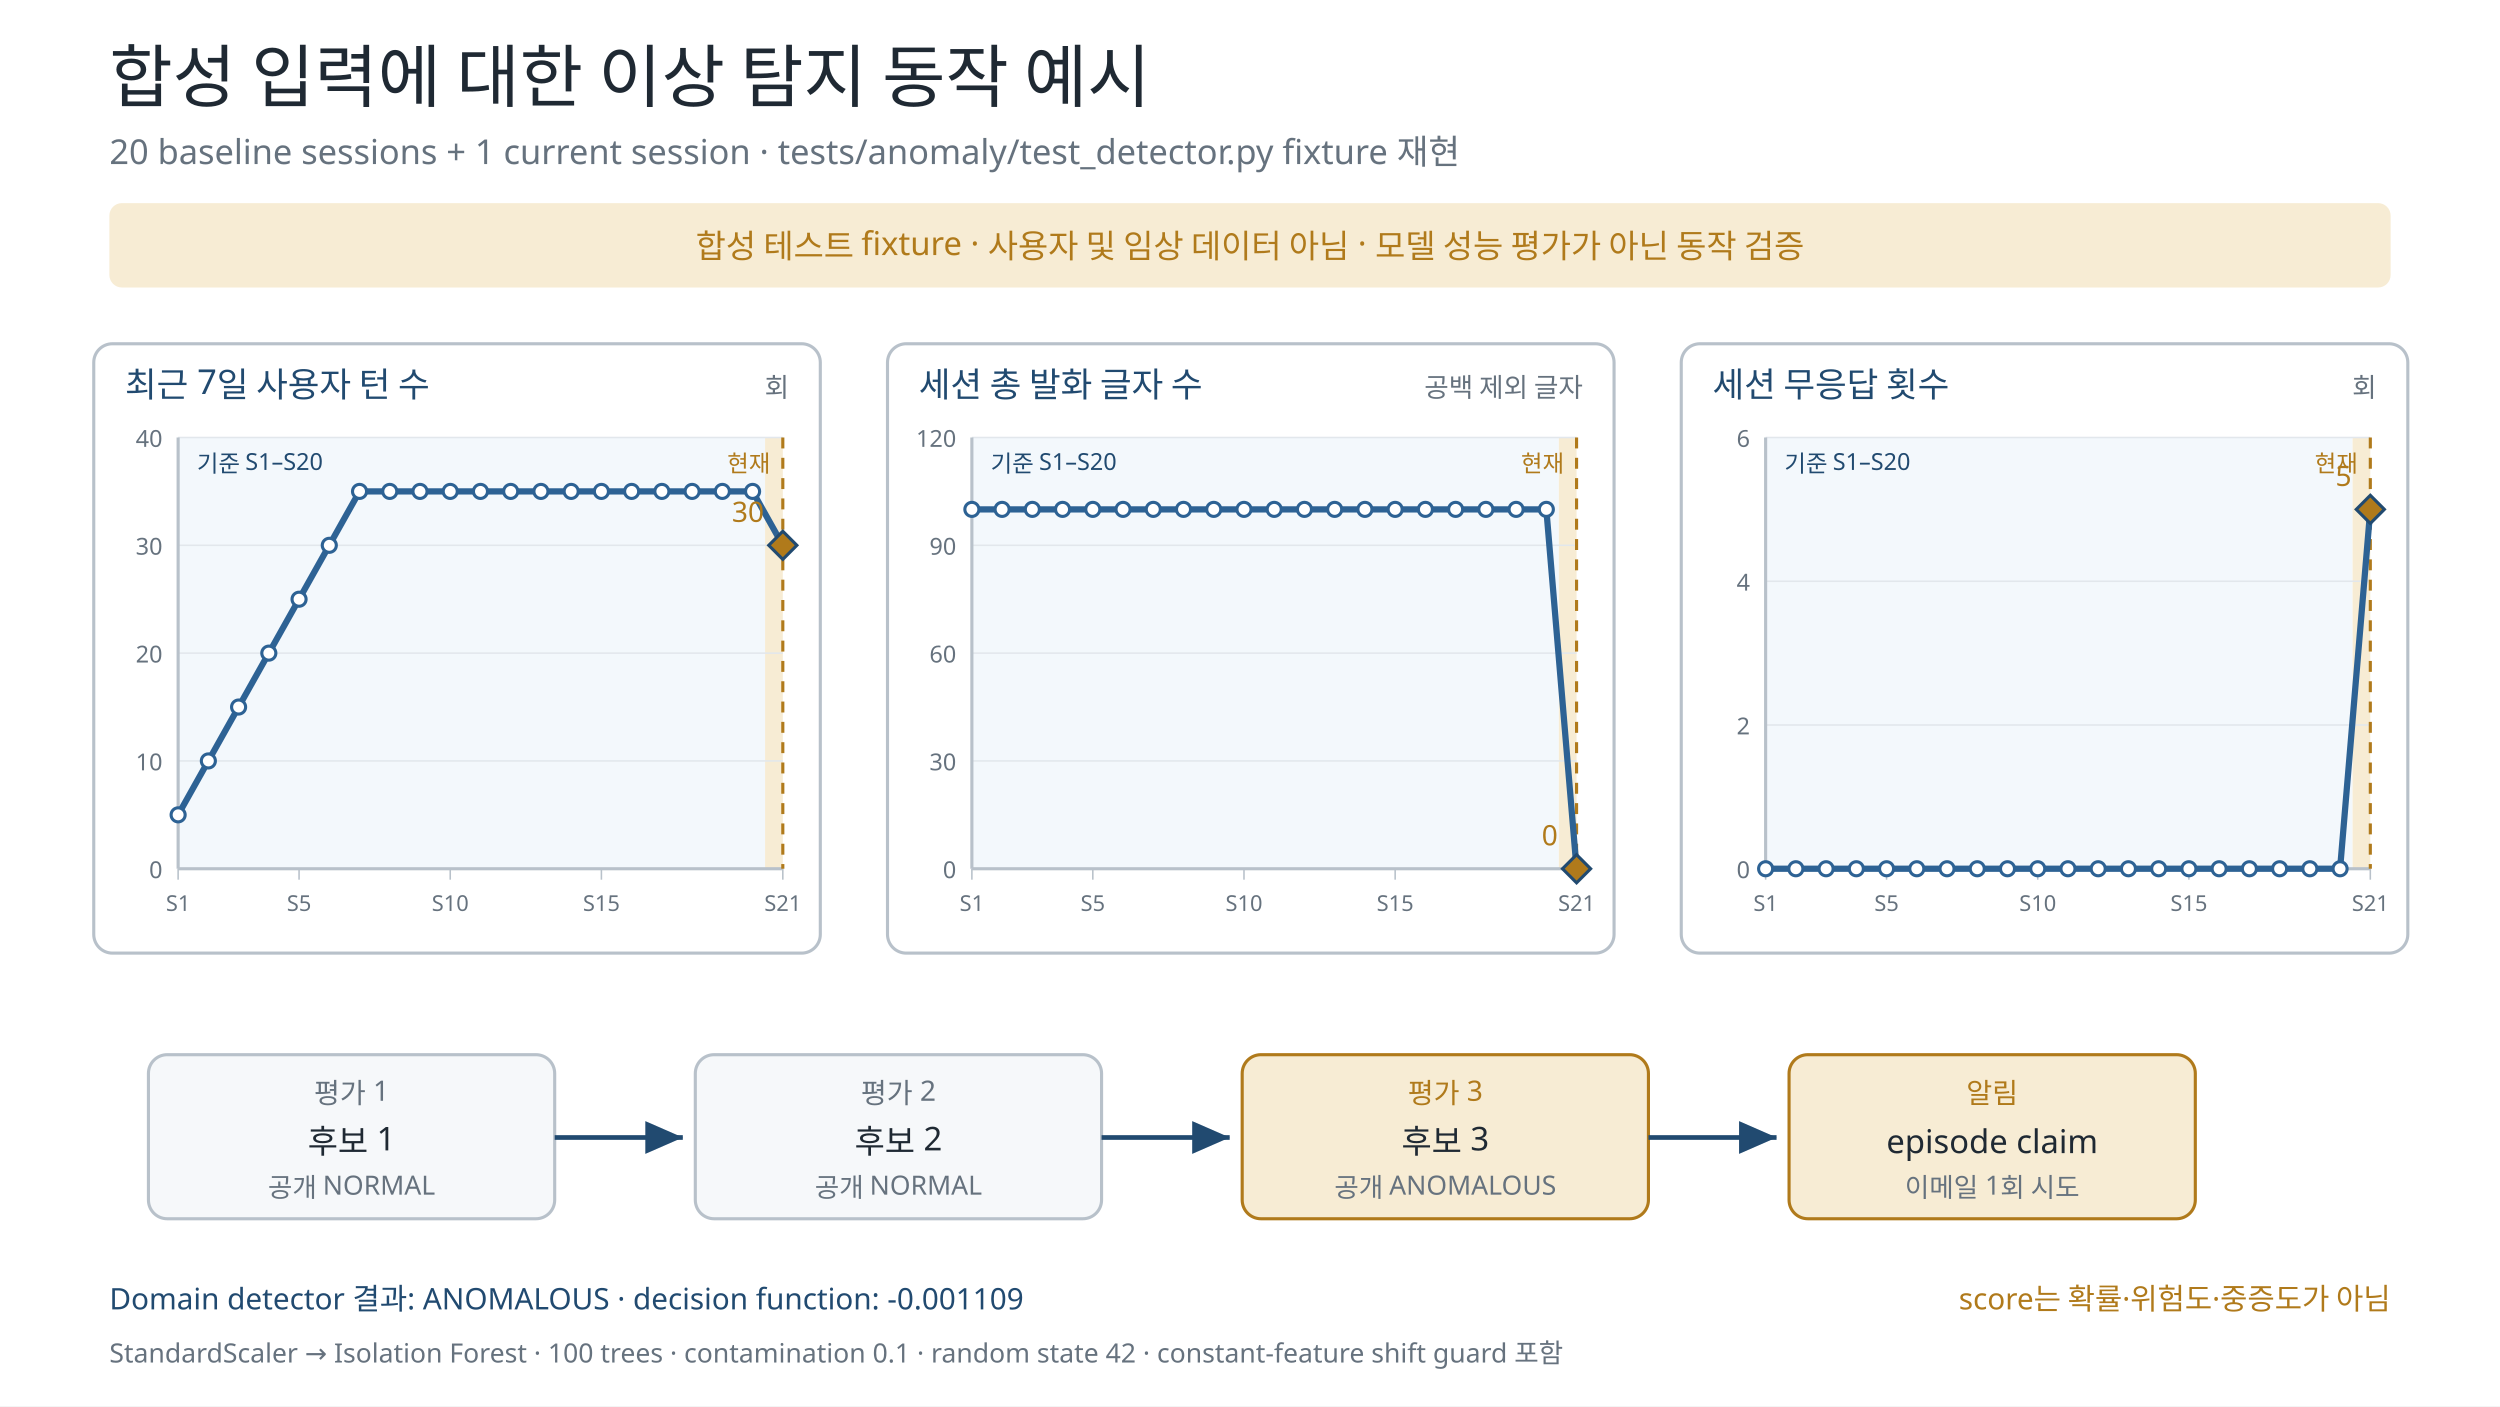
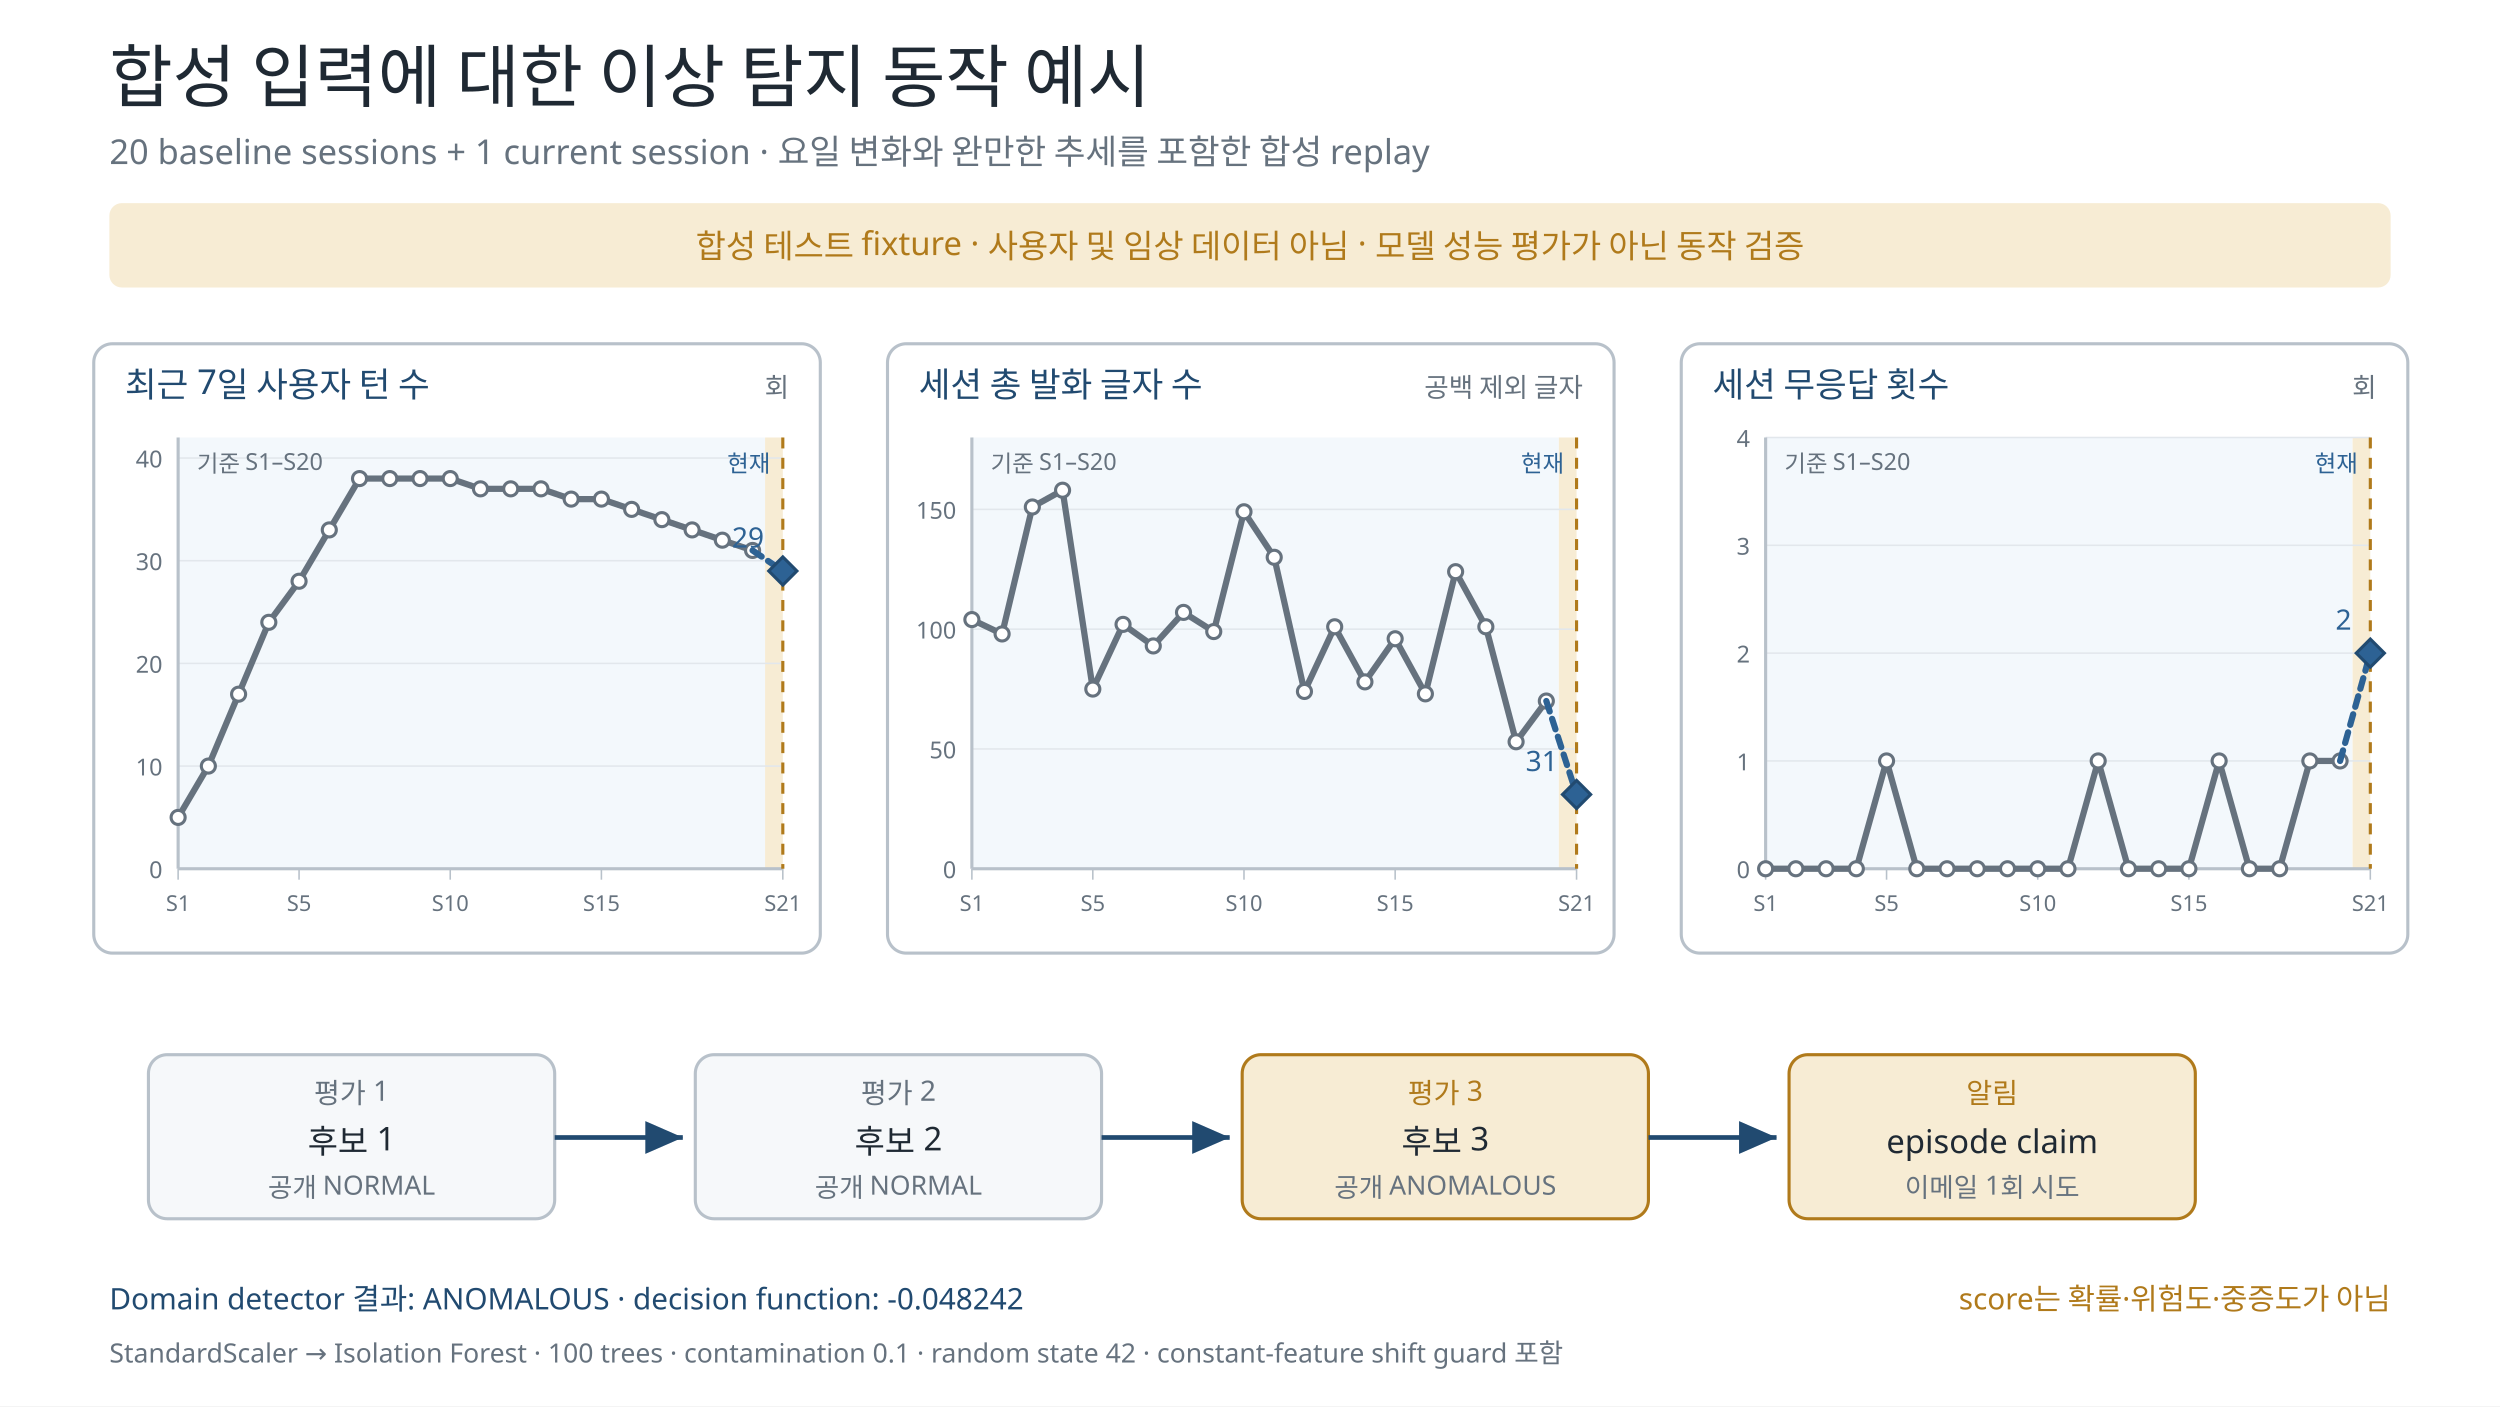
<svg xmlns="http://www.w3.org/2000/svg" width="1600" height="900" viewBox="0 0 1600 900">
  <defs>
    <marker id="arrow" markerWidth="10" markerHeight="10" refX="8" refY="3.5" orient="auto" markerUnits="strokeWidth">
      <path d="M0,0 L0,7 L8,3.5 z" fill="#214A70" />
    </marker>
  </defs>
  <rect width="1600" height="900" fill="#FFFFFF" />
  <text x="70" y="65" fill="#1F2933" font-family="Apple SD Gothic Neo, Arial Unicode MS, sans-serif" font-size="44" font-weight="500" text-anchor="start" letter-spacing="0">합성 입력에 대한 이상 탐지 동작 예시</text>
-   <text x="70" y="105" fill="#66727E" font-family="Apple SD Gothic Neo, Arial Unicode MS, sans-serif" font-size="22" font-weight="400" text-anchor="start" letter-spacing="0">20 baseline sessions + 1 current session · tests/anomaly/test_detector.py fixture 재현</text>
+   <text x="70" y="105" fill="#66727E" font-family="Apple SD Gothic Neo, Arial Unicode MS, sans-serif" font-size="22" font-weight="400" text-anchor="start" letter-spacing="0">20 baseline sessions + 1 current session · 요일 변화와 완만한 추세를 포함한 합성 replay</text>
  <rect x="70" y="130" width="1460" height="54" rx="8" fill="#F7ECD4" stroke="none" stroke-width="0" />
  <text x="800" y="165" fill="#B07A1B" font-family="Apple SD Gothic Neo, Arial Unicode MS, sans-serif" font-size="21" font-weight="500" text-anchor="middle" letter-spacing="0">합성 테스트 fixture · 사용자 및 임상 데이터 아님 · 모델 성능 평가가 아닌 동작 검증</text>
  <rect x="60" y="220" width="465" height="390" rx="12" fill="#FFFFFF" stroke="#B8C1CA" stroke-width="2" />
  <text x="80" y="254" fill="#214A70" font-family="Apple SD Gothic Neo, Arial Unicode MS, sans-serif" font-size="22" font-weight="500" text-anchor="start" letter-spacing="0">최근 7일 사용자 턴 수</text>
  <text x="505" y="254" fill="#66727E" font-family="Apple SD Gothic Neo, Arial Unicode MS, sans-serif" font-size="17" font-weight="400" text-anchor="end" letter-spacing="0">회</text>
  <rect x="114" y="280" width="375.65" height="276" fill="#F3F8FC" stroke="none" />
  <rect x="489.65" y="280" width="11.35" height="276" fill="#F7ECD4" stroke="none" />
  <line x1="114" y1="556" x2="501" y2="556" stroke="#E2E7EC" stroke-width="1" />
  <text x="104" y="562" fill="#66727E" font-family="Apple SD Gothic Neo, Arial Unicode MS, sans-serif" font-size="15" font-weight="400" text-anchor="end" letter-spacing="0">0</text>
-   <line x1="114" y1="487" x2="501" y2="487" stroke="#E2E7EC" stroke-width="1" />
-   <text x="104" y="493" fill="#66727E" font-family="Apple SD Gothic Neo, Arial Unicode MS, sans-serif" font-size="15" font-weight="400" text-anchor="end" letter-spacing="0">10</text>
-   <line x1="114" y1="418" x2="501" y2="418" stroke="#E2E7EC" stroke-width="1" />
-   <text x="104" y="424" fill="#66727E" font-family="Apple SD Gothic Neo, Arial Unicode MS, sans-serif" font-size="15" font-weight="400" text-anchor="end" letter-spacing="0">20</text>
-   <line x1="114" y1="349" x2="501" y2="349" stroke="#E2E7EC" stroke-width="1" />
-   <text x="104" y="355" fill="#66727E" font-family="Apple SD Gothic Neo, Arial Unicode MS, sans-serif" font-size="15" font-weight="400" text-anchor="end" letter-spacing="0">30</text>
-   <line x1="114" y1="280" x2="501" y2="280" stroke="#E2E7EC" stroke-width="1" />
-   <text x="104" y="286" fill="#66727E" font-family="Apple SD Gothic Neo, Arial Unicode MS, sans-serif" font-size="15" font-weight="400" text-anchor="end" letter-spacing="0">40</text>
+   <line x1="114" y1="490.286" x2="501" y2="490.286" stroke="#E2E7EC" stroke-width="1" />
+   <text x="104" y="496.286" fill="#66727E" font-family="Apple SD Gothic Neo, Arial Unicode MS, sans-serif" font-size="15" font-weight="400" text-anchor="end" letter-spacing="0">10</text>
+   <line x1="114" y1="424.571" x2="501" y2="424.571" stroke="#E2E7EC" stroke-width="1" />
+   <text x="104" y="430.571" fill="#66727E" font-family="Apple SD Gothic Neo, Arial Unicode MS, sans-serif" font-size="15" font-weight="400" text-anchor="end" letter-spacing="0">20</text>
+   <line x1="114" y1="358.857" x2="501" y2="358.857" stroke="#E2E7EC" stroke-width="1" />
+   <text x="104" y="364.857" fill="#66727E" font-family="Apple SD Gothic Neo, Arial Unicode MS, sans-serif" font-size="15" font-weight="400" text-anchor="end" letter-spacing="0">30</text>
+   <line x1="114" y1="293.143" x2="501" y2="293.143" stroke="#E2E7EC" stroke-width="1" />
+   <text x="104" y="299.143" fill="#66727E" font-family="Apple SD Gothic Neo, Arial Unicode MS, sans-serif" font-size="15" font-weight="400" text-anchor="end" letter-spacing="0">40</text>
  <line x1="114" y1="280" x2="114" y2="556" stroke="#B8C1CA" stroke-width="2" />
  <line x1="114" y1="556" x2="501" y2="556" stroke="#B8C1CA" stroke-width="2" />
  <line x1="114" y1="556" x2="114" y2="563" stroke="#B8C1CA" stroke-width="1" />
  <text x="114" y="583" fill="#66727E" font-family="Apple SD Gothic Neo, Arial Unicode MS, sans-serif" font-size="14" font-weight="400" text-anchor="middle" letter-spacing="0">S1</text>
  <line x1="191.4" y1="556" x2="191.4" y2="563" stroke="#B8C1CA" stroke-width="1" />
  <text x="191.4" y="583" fill="#66727E" font-family="Apple SD Gothic Neo, Arial Unicode MS, sans-serif" font-size="14" font-weight="400" text-anchor="middle" letter-spacing="0">S5</text>
  <line x1="288.15" y1="556" x2="288.15" y2="563" stroke="#B8C1CA" stroke-width="1" />
  <text x="288.15" y="583" fill="#66727E" font-family="Apple SD Gothic Neo, Arial Unicode MS, sans-serif" font-size="14" font-weight="400" text-anchor="middle" letter-spacing="0">S10</text>
  <line x1="384.9" y1="556" x2="384.9" y2="563" stroke="#B8C1CA" stroke-width="1" />
  <text x="384.9" y="583" fill="#66727E" font-family="Apple SD Gothic Neo, Arial Unicode MS, sans-serif" font-size="14" font-weight="400" text-anchor="middle" letter-spacing="0">S15</text>
  <line x1="501" y1="556" x2="501" y2="563" stroke="#B8C1CA" stroke-width="1" />
  <text x="501" y="583" fill="#66727E" font-family="Apple SD Gothic Neo, Arial Unicode MS, sans-serif" font-size="14" font-weight="400" text-anchor="middle" letter-spacing="0">S21</text>
  <line x1="501" y1="280" x2="501" y2="556" stroke="#B07A1B" stroke-width="2" stroke-dasharray="7 6" />
-   <polyline points="114,521.5 133.35,487 152.7,452.5 172.05,418 191.4,383.5 210.75,349 230.1,314.5 249.45,314.5 268.8,314.5 288.15,314.5 307.5,314.5 326.85,314.5 346.2,314.5 365.55,314.5 384.9,314.5 404.25,314.5 423.6,314.5 442.95,314.5 462.3,314.5 481.65,314.5 501,349" fill="none" stroke="#2D6294" stroke-width="4" stroke-linejoin="round" stroke-linecap="round" />
-   <circle cx="114" cy="521.5" r="4.5" fill="#FFFFFF" stroke="#2D6294" stroke-width="2" />
-   <circle cx="133.35" cy="487" r="4.5" fill="#FFFFFF" stroke="#2D6294" stroke-width="2" />
-   <circle cx="152.7" cy="452.5" r="4.5" fill="#FFFFFF" stroke="#2D6294" stroke-width="2" />
-   <circle cx="172.05" cy="418" r="4.5" fill="#FFFFFF" stroke="#2D6294" stroke-width="2" />
-   <circle cx="191.4" cy="383.5" r="4.5" fill="#FFFFFF" stroke="#2D6294" stroke-width="2" />
-   <circle cx="210.75" cy="349" r="4.5" fill="#FFFFFF" stroke="#2D6294" stroke-width="2" />
-   <circle cx="230.1" cy="314.5" r="4.5" fill="#FFFFFF" stroke="#2D6294" stroke-width="2" />
-   <circle cx="249.45" cy="314.5" r="4.5" fill="#FFFFFF" stroke="#2D6294" stroke-width="2" />
-   <circle cx="268.8" cy="314.5" r="4.5" fill="#FFFFFF" stroke="#2D6294" stroke-width="2" />
-   <circle cx="288.15" cy="314.5" r="4.5" fill="#FFFFFF" stroke="#2D6294" stroke-width="2" />
-   <circle cx="307.5" cy="314.5" r="4.5" fill="#FFFFFF" stroke="#2D6294" stroke-width="2" />
-   <circle cx="326.85" cy="314.5" r="4.5" fill="#FFFFFF" stroke="#2D6294" stroke-width="2" />
-   <circle cx="346.2" cy="314.5" r="4.5" fill="#FFFFFF" stroke="#2D6294" stroke-width="2" />
-   <circle cx="365.55" cy="314.5" r="4.5" fill="#FFFFFF" stroke="#2D6294" stroke-width="2" />
-   <circle cx="384.9" cy="314.5" r="4.5" fill="#FFFFFF" stroke="#2D6294" stroke-width="2" />
-   <circle cx="404.25" cy="314.5" r="4.5" fill="#FFFFFF" stroke="#2D6294" stroke-width="2" />
-   <circle cx="423.6" cy="314.5" r="4.5" fill="#FFFFFF" stroke="#2D6294" stroke-width="2" />
-   <circle cx="442.95" cy="314.5" r="4.5" fill="#FFFFFF" stroke="#2D6294" stroke-width="2" />
-   <circle cx="462.3" cy="314.5" r="4.5" fill="#FFFFFF" stroke="#2D6294" stroke-width="2" />
-   <circle cx="481.65" cy="314.5" r="4.5" fill="#FFFFFF" stroke="#2D6294" stroke-width="2" />
-   <polygon points="501,340 510,349 501,358 492,349" fill="#B07A1B" stroke="#214A70" stroke-width="2" />
-   <text x="489" y="334" fill="#B07A1B" font-family="Apple SD Gothic Neo, Arial Unicode MS, sans-serif" font-size="18" font-weight="500" text-anchor="end" letter-spacing="0">30</text>
-   <text x="126" y="302" fill="#214A70" font-family="Apple SD Gothic Neo, Arial Unicode MS, sans-serif" font-size="15" font-weight="400" text-anchor="start" letter-spacing="0">기준 S1–S20</text>
-   <text x="493" y="302" fill="#B07A1B" font-family="Apple SD Gothic Neo, Arial Unicode MS, sans-serif" font-size="15" font-weight="400" text-anchor="end" letter-spacing="0">현재</text>
+   <polyline points="114,523.143 133.35,490.286 152.7,444.286 172.05,398.286 191.4,372 210.75,339.143 230.1,306.286 249.45,306.286 268.8,306.286 288.15,306.286 307.5,312.857 326.85,312.857 346.2,312.857 365.55,319.429 384.9,319.429 404.25,326 423.6,332.571 442.95,339.143 462.3,345.714 481.65,352.286" fill="none" stroke="#66727E" stroke-width="4" stroke-linejoin="round" stroke-linecap="round" />
+   <circle cx="114" cy="523.143" r="4.5" fill="#FFFFFF" stroke="#66727E" stroke-width="2" />
+   <circle cx="133.35" cy="490.286" r="4.5" fill="#FFFFFF" stroke="#66727E" stroke-width="2" />
+   <circle cx="152.7" cy="444.286" r="4.5" fill="#FFFFFF" stroke="#66727E" stroke-width="2" />
+   <circle cx="172.05" cy="398.286" r="4.5" fill="#FFFFFF" stroke="#66727E" stroke-width="2" />
+   <circle cx="191.4" cy="372" r="4.5" fill="#FFFFFF" stroke="#66727E" stroke-width="2" />
+   <circle cx="210.75" cy="339.143" r="4.5" fill="#FFFFFF" stroke="#66727E" stroke-width="2" />
+   <circle cx="230.1" cy="306.286" r="4.5" fill="#FFFFFF" stroke="#66727E" stroke-width="2" />
+   <circle cx="249.45" cy="306.286" r="4.5" fill="#FFFFFF" stroke="#66727E" stroke-width="2" />
+   <circle cx="268.8" cy="306.286" r="4.5" fill="#FFFFFF" stroke="#66727E" stroke-width="2" />
+   <circle cx="288.15" cy="306.286" r="4.5" fill="#FFFFFF" stroke="#66727E" stroke-width="2" />
+   <circle cx="307.5" cy="312.857" r="4.5" fill="#FFFFFF" stroke="#66727E" stroke-width="2" />
+   <circle cx="326.85" cy="312.857" r="4.5" fill="#FFFFFF" stroke="#66727E" stroke-width="2" />
+   <circle cx="346.2" cy="312.857" r="4.5" fill="#FFFFFF" stroke="#66727E" stroke-width="2" />
+   <circle cx="365.55" cy="319.429" r="4.5" fill="#FFFFFF" stroke="#66727E" stroke-width="2" />
+   <circle cx="384.9" cy="319.429" r="4.5" fill="#FFFFFF" stroke="#66727E" stroke-width="2" />
+   <circle cx="404.25" cy="326" r="4.5" fill="#FFFFFF" stroke="#66727E" stroke-width="2" />
+   <circle cx="423.6" cy="332.571" r="4.5" fill="#FFFFFF" stroke="#66727E" stroke-width="2" />
+   <circle cx="442.95" cy="339.143" r="4.5" fill="#FFFFFF" stroke="#66727E" stroke-width="2" />
+   <circle cx="462.3" cy="345.714" r="4.5" fill="#FFFFFF" stroke="#66727E" stroke-width="2" />
+   <circle cx="481.65" cy="352.286" r="4.5" fill="#FFFFFF" stroke="#66727E" stroke-width="2" />
+   <polyline points="481.65,352.286 501,365.429" fill="none" stroke="#2D6294" stroke-width="4" stroke-linejoin="round" stroke-linecap="round" stroke-dasharray="7 5" />
+   <polygon points="501,356.429 510,365.429 501,374.429 492,365.429" fill="#2D6294" stroke="#214A70" stroke-width="2" />
+   <text x="489" y="350.429" fill="#2D6294" font-family="Apple SD Gothic Neo, Arial Unicode MS, sans-serif" font-size="18" font-weight="500" text-anchor="end" letter-spacing="0">29</text>
+   <text x="126" y="302" fill="#66727E" font-family="Apple SD Gothic Neo, Arial Unicode MS, sans-serif" font-size="15" font-weight="400" text-anchor="start" letter-spacing="0">기준 S1–S20</text>
+   <text x="493" y="302" fill="#2D6294" font-family="Apple SD Gothic Neo, Arial Unicode MS, sans-serif" font-size="15" font-weight="400" text-anchor="end" letter-spacing="0">현재</text>
  <rect x="568" y="220" width="465" height="390" rx="12" fill="#FFFFFF" stroke="#B8C1CA" stroke-width="2" />
  <text x="588" y="254" fill="#214A70" font-family="Apple SD Gothic Neo, Arial Unicode MS, sans-serif" font-size="22" font-weight="500" text-anchor="start" letter-spacing="0">세션 총 발화 글자 수</text>
  <text x="1013" y="254" fill="#66727E" font-family="Apple SD Gothic Neo, Arial Unicode MS, sans-serif" font-size="17" font-weight="400" text-anchor="end" letter-spacing="0">공백 제외 글자</text>
  <rect x="622" y="280" width="375.65" height="276" fill="#F3F8FC" stroke="none" />
  <rect x="997.65" y="280" width="11.35" height="276" fill="#F7ECD4" stroke="none" />
  <line x1="622" y1="556" x2="1009" y2="556" stroke="#E2E7EC" stroke-width="1" />
  <text x="612" y="562" fill="#66727E" font-family="Apple SD Gothic Neo, Arial Unicode MS, sans-serif" font-size="15" font-weight="400" text-anchor="end" letter-spacing="0">0</text>
-   <line x1="622" y1="487" x2="1009" y2="487" stroke="#E2E7EC" stroke-width="1" />
-   <text x="612" y="493" fill="#66727E" font-family="Apple SD Gothic Neo, Arial Unicode MS, sans-serif" font-size="15" font-weight="400" text-anchor="end" letter-spacing="0">30</text>
-   <line x1="622" y1="418" x2="1009" y2="418" stroke="#E2E7EC" stroke-width="1" />
-   <text x="612" y="424" fill="#66727E" font-family="Apple SD Gothic Neo, Arial Unicode MS, sans-serif" font-size="15" font-weight="400" text-anchor="end" letter-spacing="0">60</text>
-   <line x1="622" y1="349" x2="1009" y2="349" stroke="#E2E7EC" stroke-width="1" />
-   <text x="612" y="355" fill="#66727E" font-family="Apple SD Gothic Neo, Arial Unicode MS, sans-serif" font-size="15" font-weight="400" text-anchor="end" letter-spacing="0">90</text>
-   <line x1="622" y1="280" x2="1009" y2="280" stroke="#E2E7EC" stroke-width="1" />
-   <text x="612" y="286" fill="#66727E" font-family="Apple SD Gothic Neo, Arial Unicode MS, sans-serif" font-size="15" font-weight="400" text-anchor="end" letter-spacing="0">120</text>
+   <line x1="622" y1="479.333" x2="1009" y2="479.333" stroke="#E2E7EC" stroke-width="1" />
+   <text x="612" y="485.333" fill="#66727E" font-family="Apple SD Gothic Neo, Arial Unicode MS, sans-serif" font-size="15" font-weight="400" text-anchor="end" letter-spacing="0">50</text>
+   <line x1="622" y1="402.667" x2="1009" y2="402.667" stroke="#E2E7EC" stroke-width="1" />
+   <text x="612" y="408.667" fill="#66727E" font-family="Apple SD Gothic Neo, Arial Unicode MS, sans-serif" font-size="15" font-weight="400" text-anchor="end" letter-spacing="0">100</text>
+   <line x1="622" y1="326" x2="1009" y2="326" stroke="#E2E7EC" stroke-width="1" />
+   <text x="612" y="332" fill="#66727E" font-family="Apple SD Gothic Neo, Arial Unicode MS, sans-serif" font-size="15" font-weight="400" text-anchor="end" letter-spacing="0">150</text>
  <line x1="622" y1="280" x2="622" y2="556" stroke="#B8C1CA" stroke-width="2" />
  <line x1="622" y1="556" x2="1009" y2="556" stroke="#B8C1CA" stroke-width="2" />
  <line x1="622" y1="556" x2="622" y2="563" stroke="#B8C1CA" stroke-width="1" />
  <text x="622" y="583" fill="#66727E" font-family="Apple SD Gothic Neo, Arial Unicode MS, sans-serif" font-size="14" font-weight="400" text-anchor="middle" letter-spacing="0">S1</text>
  <line x1="699.4" y1="556" x2="699.4" y2="563" stroke="#B8C1CA" stroke-width="1" />
  <text x="699.4" y="583" fill="#66727E" font-family="Apple SD Gothic Neo, Arial Unicode MS, sans-serif" font-size="14" font-weight="400" text-anchor="middle" letter-spacing="0">S5</text>
  <line x1="796.15" y1="556" x2="796.15" y2="563" stroke="#B8C1CA" stroke-width="1" />
  <text x="796.15" y="583" fill="#66727E" font-family="Apple SD Gothic Neo, Arial Unicode MS, sans-serif" font-size="14" font-weight="400" text-anchor="middle" letter-spacing="0">S10</text>
  <line x1="892.9" y1="556" x2="892.9" y2="563" stroke="#B8C1CA" stroke-width="1" />
  <text x="892.9" y="583" fill="#66727E" font-family="Apple SD Gothic Neo, Arial Unicode MS, sans-serif" font-size="14" font-weight="400" text-anchor="middle" letter-spacing="0">S15</text>
  <line x1="1009" y1="556" x2="1009" y2="563" stroke="#B8C1CA" stroke-width="1" />
  <text x="1009" y="583" fill="#66727E" font-family="Apple SD Gothic Neo, Arial Unicode MS, sans-serif" font-size="14" font-weight="400" text-anchor="middle" letter-spacing="0">S21</text>
  <line x1="1009" y1="280" x2="1009" y2="556" stroke="#B07A1B" stroke-width="2" stroke-dasharray="7 6" />
-   <polyline points="622,326 641.35,326 660.7,326 680.05,326 699.4,326 718.75,326 738.1,326 757.45,326 776.8,326 796.15,326 815.5,326 834.85,326 854.2,326 873.55,326 892.9,326 912.25,326 931.6,326 950.95,326 970.3,326 989.65,326 1009,556" fill="none" stroke="#2D6294" stroke-width="4" stroke-linejoin="round" stroke-linecap="round" />
-   <circle cx="622" cy="326" r="4.5" fill="#FFFFFF" stroke="#2D6294" stroke-width="2" />
-   <circle cx="641.35" cy="326" r="4.5" fill="#FFFFFF" stroke="#2D6294" stroke-width="2" />
-   <circle cx="660.7" cy="326" r="4.5" fill="#FFFFFF" stroke="#2D6294" stroke-width="2" />
-   <circle cx="680.05" cy="326" r="4.5" fill="#FFFFFF" stroke="#2D6294" stroke-width="2" />
-   <circle cx="699.4" cy="326" r="4.5" fill="#FFFFFF" stroke="#2D6294" stroke-width="2" />
-   <circle cx="718.75" cy="326" r="4.5" fill="#FFFFFF" stroke="#2D6294" stroke-width="2" />
-   <circle cx="738.1" cy="326" r="4.5" fill="#FFFFFF" stroke="#2D6294" stroke-width="2" />
-   <circle cx="757.45" cy="326" r="4.5" fill="#FFFFFF" stroke="#2D6294" stroke-width="2" />
-   <circle cx="776.8" cy="326" r="4.5" fill="#FFFFFF" stroke="#2D6294" stroke-width="2" />
-   <circle cx="796.15" cy="326" r="4.5" fill="#FFFFFF" stroke="#2D6294" stroke-width="2" />
-   <circle cx="815.5" cy="326" r="4.5" fill="#FFFFFF" stroke="#2D6294" stroke-width="2" />
-   <circle cx="834.85" cy="326" r="4.5" fill="#FFFFFF" stroke="#2D6294" stroke-width="2" />
-   <circle cx="854.2" cy="326" r="4.5" fill="#FFFFFF" stroke="#2D6294" stroke-width="2" />
-   <circle cx="873.55" cy="326" r="4.5" fill="#FFFFFF" stroke="#2D6294" stroke-width="2" />
-   <circle cx="892.9" cy="326" r="4.5" fill="#FFFFFF" stroke="#2D6294" stroke-width="2" />
-   <circle cx="912.25" cy="326" r="4.5" fill="#FFFFFF" stroke="#2D6294" stroke-width="2" />
-   <circle cx="931.6" cy="326" r="4.5" fill="#FFFFFF" stroke="#2D6294" stroke-width="2" />
-   <circle cx="950.95" cy="326" r="4.5" fill="#FFFFFF" stroke="#2D6294" stroke-width="2" />
-   <circle cx="970.3" cy="326" r="4.5" fill="#FFFFFF" stroke="#2D6294" stroke-width="2" />
-   <circle cx="989.65" cy="326" r="4.5" fill="#FFFFFF" stroke="#2D6294" stroke-width="2" />
-   <polygon points="1009,547 1018,556 1009,565 1000,556" fill="#B07A1B" stroke="#214A70" stroke-width="2" />
-   <text x="997" y="541" fill="#B07A1B" font-family="Apple SD Gothic Neo, Arial Unicode MS, sans-serif" font-size="18" font-weight="500" text-anchor="end" letter-spacing="0">0</text>
-   <text x="634" y="302" fill="#214A70" font-family="Apple SD Gothic Neo, Arial Unicode MS, sans-serif" font-size="15" font-weight="400" text-anchor="start" letter-spacing="0">기준 S1–S20</text>
-   <text x="1001" y="302" fill="#B07A1B" font-family="Apple SD Gothic Neo, Arial Unicode MS, sans-serif" font-size="15" font-weight="400" text-anchor="end" letter-spacing="0">현재</text>
+   <polyline points="622,396.533 641.35,405.733 660.7,324.467 680.05,313.733 699.4,441 718.75,399.6 738.1,413.4 757.45,391.933 776.8,404.2 796.15,327.533 815.5,356.667 834.85,442.533 854.2,401.133 873.55,436.4 892.9,408.8 912.25,444.067 931.6,365.867 950.95,401.133 970.3,474.733 989.65,448.667" fill="none" stroke="#66727E" stroke-width="4" stroke-linejoin="round" stroke-linecap="round" />
+   <circle cx="622" cy="396.533" r="4.5" fill="#FFFFFF" stroke="#66727E" stroke-width="2" />
+   <circle cx="641.35" cy="405.733" r="4.5" fill="#FFFFFF" stroke="#66727E" stroke-width="2" />
+   <circle cx="660.7" cy="324.467" r="4.5" fill="#FFFFFF" stroke="#66727E" stroke-width="2" />
+   <circle cx="680.05" cy="313.733" r="4.5" fill="#FFFFFF" stroke="#66727E" stroke-width="2" />
+   <circle cx="699.4" cy="441" r="4.5" fill="#FFFFFF" stroke="#66727E" stroke-width="2" />
+   <circle cx="718.75" cy="399.6" r="4.5" fill="#FFFFFF" stroke="#66727E" stroke-width="2" />
+   <circle cx="738.1" cy="413.4" r="4.5" fill="#FFFFFF" stroke="#66727E" stroke-width="2" />
+   <circle cx="757.45" cy="391.933" r="4.5" fill="#FFFFFF" stroke="#66727E" stroke-width="2" />
+   <circle cx="776.8" cy="404.2" r="4.5" fill="#FFFFFF" stroke="#66727E" stroke-width="2" />
+   <circle cx="796.15" cy="327.533" r="4.5" fill="#FFFFFF" stroke="#66727E" stroke-width="2" />
+   <circle cx="815.5" cy="356.667" r="4.5" fill="#FFFFFF" stroke="#66727E" stroke-width="2" />
+   <circle cx="834.85" cy="442.533" r="4.5" fill="#FFFFFF" stroke="#66727E" stroke-width="2" />
+   <circle cx="854.2" cy="401.133" r="4.5" fill="#FFFFFF" stroke="#66727E" stroke-width="2" />
+   <circle cx="873.55" cy="436.4" r="4.5" fill="#FFFFFF" stroke="#66727E" stroke-width="2" />
+   <circle cx="892.9" cy="408.8" r="4.5" fill="#FFFFFF" stroke="#66727E" stroke-width="2" />
+   <circle cx="912.25" cy="444.067" r="4.5" fill="#FFFFFF" stroke="#66727E" stroke-width="2" />
+   <circle cx="931.6" cy="365.867" r="4.5" fill="#FFFFFF" stroke="#66727E" stroke-width="2" />
+   <circle cx="950.95" cy="401.133" r="4.5" fill="#FFFFFF" stroke="#66727E" stroke-width="2" />
+   <circle cx="970.3" cy="474.733" r="4.5" fill="#FFFFFF" stroke="#66727E" stroke-width="2" />
+   <circle cx="989.65" cy="448.667" r="4.5" fill="#FFFFFF" stroke="#66727E" stroke-width="2" />
+   <polyline points="989.65,448.667 1009,508.467" fill="none" stroke="#2D6294" stroke-width="4" stroke-linejoin="round" stroke-linecap="round" stroke-dasharray="7 5" />
+   <polygon points="1009,499.467 1018,508.467 1009,517.467 1000,508.467" fill="#2D6294" stroke="#214A70" stroke-width="2" />
+   <text x="997" y="493.467" fill="#2D6294" font-family="Apple SD Gothic Neo, Arial Unicode MS, sans-serif" font-size="18" font-weight="500" text-anchor="end" letter-spacing="0">31</text>
+   <text x="634" y="302" fill="#66727E" font-family="Apple SD Gothic Neo, Arial Unicode MS, sans-serif" font-size="15" font-weight="400" text-anchor="start" letter-spacing="0">기준 S1–S20</text>
+   <text x="1001" y="302" fill="#2D6294" font-family="Apple SD Gothic Neo, Arial Unicode MS, sans-serif" font-size="15" font-weight="400" text-anchor="end" letter-spacing="0">현재</text>
  <rect x="1076" y="220" width="465" height="390" rx="12" fill="#FFFFFF" stroke="#B8C1CA" stroke-width="2" />
  <text x="1096" y="254" fill="#214A70" font-family="Apple SD Gothic Neo, Arial Unicode MS, sans-serif" font-size="22" font-weight="500" text-anchor="start" letter-spacing="0">세션 무응답 횟수</text>
  <text x="1521" y="254" fill="#66727E" font-family="Apple SD Gothic Neo, Arial Unicode MS, sans-serif" font-size="17" font-weight="400" text-anchor="end" letter-spacing="0">회</text>
  <rect x="1130" y="280" width="375.65" height="276" fill="#F3F8FC" stroke="none" />
  <rect x="1505.65" y="280" width="11.35" height="276" fill="#F7ECD4" stroke="none" />
  <line x1="1130" y1="556" x2="1517" y2="556" stroke="#E2E7EC" stroke-width="1" />
  <text x="1120" y="562" fill="#66727E" font-family="Apple SD Gothic Neo, Arial Unicode MS, sans-serif" font-size="15" font-weight="400" text-anchor="end" letter-spacing="0">0</text>
-   <line x1="1130" y1="464" x2="1517" y2="464" stroke="#E2E7EC" stroke-width="1" />
-   <text x="1120" y="470" fill="#66727E" font-family="Apple SD Gothic Neo, Arial Unicode MS, sans-serif" font-size="15" font-weight="400" text-anchor="end" letter-spacing="0">2</text>
-   <line x1="1130" y1="372" x2="1517" y2="372" stroke="#E2E7EC" stroke-width="1" />
-   <text x="1120" y="378" fill="#66727E" font-family="Apple SD Gothic Neo, Arial Unicode MS, sans-serif" font-size="15" font-weight="400" text-anchor="end" letter-spacing="0">4</text>
+   <line x1="1130" y1="487" x2="1517" y2="487" stroke="#E2E7EC" stroke-width="1" />
+   <text x="1120" y="493" fill="#66727E" font-family="Apple SD Gothic Neo, Arial Unicode MS, sans-serif" font-size="15" font-weight="400" text-anchor="end" letter-spacing="0">1</text>
+   <line x1="1130" y1="418" x2="1517" y2="418" stroke="#E2E7EC" stroke-width="1" />
+   <text x="1120" y="424" fill="#66727E" font-family="Apple SD Gothic Neo, Arial Unicode MS, sans-serif" font-size="15" font-weight="400" text-anchor="end" letter-spacing="0">2</text>
+   <line x1="1130" y1="349" x2="1517" y2="349" stroke="#E2E7EC" stroke-width="1" />
+   <text x="1120" y="355" fill="#66727E" font-family="Apple SD Gothic Neo, Arial Unicode MS, sans-serif" font-size="15" font-weight="400" text-anchor="end" letter-spacing="0">3</text>
  <line x1="1130" y1="280" x2="1517" y2="280" stroke="#E2E7EC" stroke-width="1" />
-   <text x="1120" y="286" fill="#66727E" font-family="Apple SD Gothic Neo, Arial Unicode MS, sans-serif" font-size="15" font-weight="400" text-anchor="end" letter-spacing="0">6</text>
+   <text x="1120" y="286" fill="#66727E" font-family="Apple SD Gothic Neo, Arial Unicode MS, sans-serif" font-size="15" font-weight="400" text-anchor="end" letter-spacing="0">4</text>
  <line x1="1130" y1="280" x2="1130" y2="556" stroke="#B8C1CA" stroke-width="2" />
  <line x1="1130" y1="556" x2="1517" y2="556" stroke="#B8C1CA" stroke-width="2" />
  <line x1="1130" y1="556" x2="1130" y2="563" stroke="#B8C1CA" stroke-width="1" />
  <text x="1130" y="583" fill="#66727E" font-family="Apple SD Gothic Neo, Arial Unicode MS, sans-serif" font-size="14" font-weight="400" text-anchor="middle" letter-spacing="0">S1</text>
  <line x1="1207.4" y1="556" x2="1207.4" y2="563" stroke="#B8C1CA" stroke-width="1" />
  <text x="1207.4" y="583" fill="#66727E" font-family="Apple SD Gothic Neo, Arial Unicode MS, sans-serif" font-size="14" font-weight="400" text-anchor="middle" letter-spacing="0">S5</text>
  <line x1="1304.15" y1="556" x2="1304.15" y2="563" stroke="#B8C1CA" stroke-width="1" />
  <text x="1304.15" y="583" fill="#66727E" font-family="Apple SD Gothic Neo, Arial Unicode MS, sans-serif" font-size="14" font-weight="400" text-anchor="middle" letter-spacing="0">S10</text>
  <line x1="1400.9" y1="556" x2="1400.9" y2="563" stroke="#B8C1CA" stroke-width="1" />
  <text x="1400.9" y="583" fill="#66727E" font-family="Apple SD Gothic Neo, Arial Unicode MS, sans-serif" font-size="14" font-weight="400" text-anchor="middle" letter-spacing="0">S15</text>
  <line x1="1517" y1="556" x2="1517" y2="563" stroke="#B8C1CA" stroke-width="1" />
  <text x="1517" y="583" fill="#66727E" font-family="Apple SD Gothic Neo, Arial Unicode MS, sans-serif" font-size="14" font-weight="400" text-anchor="middle" letter-spacing="0">S21</text>
  <line x1="1517" y1="280" x2="1517" y2="556" stroke="#B07A1B" stroke-width="2" stroke-dasharray="7 6" />
-   <polyline points="1130,556 1149.35,556 1168.7,556 1188.05,556 1207.4,556 1226.75,556 1246.1,556 1265.45,556 1284.8,556 1304.15,556 1323.5,556 1342.85,556 1362.2,556 1381.55,556 1400.9,556 1420.25,556 1439.6,556 1458.95,556 1478.3,556 1497.65,556 1517,326" fill="none" stroke="#2D6294" stroke-width="4" stroke-linejoin="round" stroke-linecap="round" />
-   <circle cx="1130" cy="556" r="4.5" fill="#FFFFFF" stroke="#2D6294" stroke-width="2" />
-   <circle cx="1149.35" cy="556" r="4.5" fill="#FFFFFF" stroke="#2D6294" stroke-width="2" />
-   <circle cx="1168.7" cy="556" r="4.5" fill="#FFFFFF" stroke="#2D6294" stroke-width="2" />
-   <circle cx="1188.05" cy="556" r="4.5" fill="#FFFFFF" stroke="#2D6294" stroke-width="2" />
-   <circle cx="1207.4" cy="556" r="4.5" fill="#FFFFFF" stroke="#2D6294" stroke-width="2" />
-   <circle cx="1226.75" cy="556" r="4.5" fill="#FFFFFF" stroke="#2D6294" stroke-width="2" />
-   <circle cx="1246.1" cy="556" r="4.5" fill="#FFFFFF" stroke="#2D6294" stroke-width="2" />
-   <circle cx="1265.45" cy="556" r="4.5" fill="#FFFFFF" stroke="#2D6294" stroke-width="2" />
-   <circle cx="1284.8" cy="556" r="4.5" fill="#FFFFFF" stroke="#2D6294" stroke-width="2" />
-   <circle cx="1304.15" cy="556" r="4.5" fill="#FFFFFF" stroke="#2D6294" stroke-width="2" />
-   <circle cx="1323.5" cy="556" r="4.5" fill="#FFFFFF" stroke="#2D6294" stroke-width="2" />
-   <circle cx="1342.85" cy="556" r="4.5" fill="#FFFFFF" stroke="#2D6294" stroke-width="2" />
-   <circle cx="1362.2" cy="556" r="4.5" fill="#FFFFFF" stroke="#2D6294" stroke-width="2" />
-   <circle cx="1381.55" cy="556" r="4.5" fill="#FFFFFF" stroke="#2D6294" stroke-width="2" />
-   <circle cx="1400.9" cy="556" r="4.5" fill="#FFFFFF" stroke="#2D6294" stroke-width="2" />
-   <circle cx="1420.25" cy="556" r="4.5" fill="#FFFFFF" stroke="#2D6294" stroke-width="2" />
-   <circle cx="1439.6" cy="556" r="4.5" fill="#FFFFFF" stroke="#2D6294" stroke-width="2" />
-   <circle cx="1458.95" cy="556" r="4.5" fill="#FFFFFF" stroke="#2D6294" stroke-width="2" />
-   <circle cx="1478.3" cy="556" r="4.5" fill="#FFFFFF" stroke="#2D6294" stroke-width="2" />
-   <circle cx="1497.65" cy="556" r="4.5" fill="#FFFFFF" stroke="#2D6294" stroke-width="2" />
-   <polygon points="1517,317 1526,326 1517,335 1508,326" fill="#B07A1B" stroke="#214A70" stroke-width="2" />
-   <text x="1505" y="311" fill="#B07A1B" font-family="Apple SD Gothic Neo, Arial Unicode MS, sans-serif" font-size="18" font-weight="500" text-anchor="end" letter-spacing="0">5</text>
-   <text x="1142" y="302" fill="#214A70" font-family="Apple SD Gothic Neo, Arial Unicode MS, sans-serif" font-size="15" font-weight="400" text-anchor="start" letter-spacing="0">기준 S1–S20</text>
-   <text x="1509" y="302" fill="#B07A1B" font-family="Apple SD Gothic Neo, Arial Unicode MS, sans-serif" font-size="15" font-weight="400" text-anchor="end" letter-spacing="0">현재</text>
+   <polyline points="1130,556 1149.35,556 1168.7,556 1188.05,556 1207.4,487 1226.75,556 1246.1,556 1265.45,556 1284.8,556 1304.15,556 1323.5,556 1342.85,487 1362.2,556 1381.55,556 1400.9,556 1420.25,487 1439.6,556 1458.95,556 1478.3,487 1497.65,487" fill="none" stroke="#66727E" stroke-width="4" stroke-linejoin="round" stroke-linecap="round" />
+   <circle cx="1130" cy="556" r="4.5" fill="#FFFFFF" stroke="#66727E" stroke-width="2" />
+   <circle cx="1149.35" cy="556" r="4.5" fill="#FFFFFF" stroke="#66727E" stroke-width="2" />
+   <circle cx="1168.7" cy="556" r="4.5" fill="#FFFFFF" stroke="#66727E" stroke-width="2" />
+   <circle cx="1188.05" cy="556" r="4.5" fill="#FFFFFF" stroke="#66727E" stroke-width="2" />
+   <circle cx="1207.4" cy="487" r="4.5" fill="#FFFFFF" stroke="#66727E" stroke-width="2" />
+   <circle cx="1226.75" cy="556" r="4.5" fill="#FFFFFF" stroke="#66727E" stroke-width="2" />
+   <circle cx="1246.1" cy="556" r="4.5" fill="#FFFFFF" stroke="#66727E" stroke-width="2" />
+   <circle cx="1265.45" cy="556" r="4.5" fill="#FFFFFF" stroke="#66727E" stroke-width="2" />
+   <circle cx="1284.8" cy="556" r="4.5" fill="#FFFFFF" stroke="#66727E" stroke-width="2" />
+   <circle cx="1304.15" cy="556" r="4.5" fill="#FFFFFF" stroke="#66727E" stroke-width="2" />
+   <circle cx="1323.5" cy="556" r="4.5" fill="#FFFFFF" stroke="#66727E" stroke-width="2" />
+   <circle cx="1342.85" cy="487" r="4.5" fill="#FFFFFF" stroke="#66727E" stroke-width="2" />
+   <circle cx="1362.2" cy="556" r="4.5" fill="#FFFFFF" stroke="#66727E" stroke-width="2" />
+   <circle cx="1381.55" cy="556" r="4.5" fill="#FFFFFF" stroke="#66727E" stroke-width="2" />
+   <circle cx="1400.9" cy="556" r="4.5" fill="#FFFFFF" stroke="#66727E" stroke-width="2" />
+   <circle cx="1420.25" cy="487" r="4.5" fill="#FFFFFF" stroke="#66727E" stroke-width="2" />
+   <circle cx="1439.6" cy="556" r="4.5" fill="#FFFFFF" stroke="#66727E" stroke-width="2" />
+   <circle cx="1458.95" cy="556" r="4.5" fill="#FFFFFF" stroke="#66727E" stroke-width="2" />
+   <circle cx="1478.3" cy="487" r="4.5" fill="#FFFFFF" stroke="#66727E" stroke-width="2" />
+   <circle cx="1497.65" cy="487" r="4.5" fill="#FFFFFF" stroke="#66727E" stroke-width="2" />
+   <polyline points="1497.65,487 1517,418" fill="none" stroke="#2D6294" stroke-width="4" stroke-linejoin="round" stroke-linecap="round" stroke-dasharray="7 5" />
+   <polygon points="1517,409 1526,418 1517,427 1508,418" fill="#2D6294" stroke="#214A70" stroke-width="2" />
+   <text x="1505" y="403" fill="#2D6294" font-family="Apple SD Gothic Neo, Arial Unicode MS, sans-serif" font-size="18" font-weight="500" text-anchor="end" letter-spacing="0">2</text>
+   <text x="1142" y="302" fill="#66727E" font-family="Apple SD Gothic Neo, Arial Unicode MS, sans-serif" font-size="15" font-weight="400" text-anchor="start" letter-spacing="0">기준 S1–S20</text>
+   <text x="1509" y="302" fill="#2D6294" font-family="Apple SD Gothic Neo, Arial Unicode MS, sans-serif" font-size="15" font-weight="400" text-anchor="end" letter-spacing="0">현재</text>
  <rect x="95" y="675" width="260" height="105" rx="12" fill="#F6F8FA" stroke="#B8C1CA" stroke-width="2" />
  <text x="225" y="706" fill="#66727E" font-family="Apple SD Gothic Neo, Arial Unicode MS, sans-serif" font-size="18" font-weight="400" text-anchor="middle" letter-spacing="0">평가 1</text>
  <text x="225" y="738" fill="#1F2933" font-family="Apple SD Gothic Neo, Arial Unicode MS, sans-serif" font-size="21" font-weight="500" text-anchor="middle" letter-spacing="0">후보 1</text>
  <text x="225" y="766" fill="#66727E" font-family="Apple SD Gothic Neo, Arial Unicode MS, sans-serif" font-size="17" font-weight="400" text-anchor="middle" letter-spacing="0">공개 NORMAL</text>
  <line x1="355" y1="728" x2="437" y2="728" stroke="#214A70" stroke-width="3" marker-end="url(#arrow)" />
  <rect x="445" y="675" width="260" height="105" rx="12" fill="#F6F8FA" stroke="#B8C1CA" stroke-width="2" />
  <text x="575" y="706" fill="#66727E" font-family="Apple SD Gothic Neo, Arial Unicode MS, sans-serif" font-size="18" font-weight="400" text-anchor="middle" letter-spacing="0">평가 2</text>
  <text x="575" y="738" fill="#1F2933" font-family="Apple SD Gothic Neo, Arial Unicode MS, sans-serif" font-size="21" font-weight="500" text-anchor="middle" letter-spacing="0">후보 2</text>
  <text x="575" y="766" fill="#66727E" font-family="Apple SD Gothic Neo, Arial Unicode MS, sans-serif" font-size="17" font-weight="400" text-anchor="middle" letter-spacing="0">공개 NORMAL</text>
  <line x1="705" y1="728" x2="787" y2="728" stroke="#214A70" stroke-width="3" marker-end="url(#arrow)" />
  <rect x="795" y="675" width="260" height="105" rx="12" fill="#F7ECD4" stroke="#B07A1B" stroke-width="2" />
  <text x="925" y="706" fill="#B07A1B" font-family="Apple SD Gothic Neo, Arial Unicode MS, sans-serif" font-size="18" font-weight="400" text-anchor="middle" letter-spacing="0">평가 3</text>
  <text x="925" y="738" fill="#1F2933" font-family="Apple SD Gothic Neo, Arial Unicode MS, sans-serif" font-size="21" font-weight="500" text-anchor="middle" letter-spacing="0">후보 3</text>
  <text x="925" y="766" fill="#66727E" font-family="Apple SD Gothic Neo, Arial Unicode MS, sans-serif" font-size="17" font-weight="400" text-anchor="middle" letter-spacing="0">공개 ANOMALOUS</text>
  <line x1="1055" y1="728" x2="1137" y2="728" stroke="#214A70" stroke-width="3" marker-end="url(#arrow)" />
  <rect x="1145" y="675" width="260" height="105" rx="12" fill="#F7ECD4" stroke="#B07A1B" stroke-width="2" />
  <text x="1275" y="706" fill="#B07A1B" font-family="Apple SD Gothic Neo, Arial Unicode MS, sans-serif" font-size="18" font-weight="400" text-anchor="middle" letter-spacing="0">알림</text>
  <text x="1275" y="738" fill="#1F2933" font-family="Apple SD Gothic Neo, Arial Unicode MS, sans-serif" font-size="21" font-weight="500" text-anchor="middle" letter-spacing="0">episode claim</text>
  <text x="1275" y="766" fill="#66727E" font-family="Apple SD Gothic Neo, Arial Unicode MS, sans-serif" font-size="17" font-weight="400" text-anchor="middle" letter-spacing="0">이메일 1회 시도</text>
-   <text x="70" y="838" fill="#214A70" font-family="Apple SD Gothic Neo, Arial Unicode MS, sans-serif" font-size="19" font-weight="400" text-anchor="start" letter-spacing="0">Domain detector 결과: ANOMALOUS · decision function: -0.001109</text>
+   <text x="70" y="838" fill="#214A70" font-family="Apple SD Gothic Neo, Arial Unicode MS, sans-serif" font-size="19" font-weight="400" text-anchor="start" letter-spacing="0">Domain detector 결과: ANOMALOUS · decision function: -0.048242</text>
  <text x="1530" y="838" fill="#B07A1B" font-family="Apple SD Gothic Neo, Arial Unicode MS, sans-serif" font-size="19" font-weight="400" text-anchor="end" letter-spacing="0">score는 확률·위험도·중증도가 아님</text>
  <text x="70" y="872" fill="#66727E" font-family="Apple SD Gothic Neo, Arial Unicode MS, sans-serif" font-size="17" font-weight="400" text-anchor="start" letter-spacing="0">StandardScaler → Isolation Forest · 100 trees · contamination 0.1 · random state 42 · constant-feature shift guard 포함</text>
</svg>
